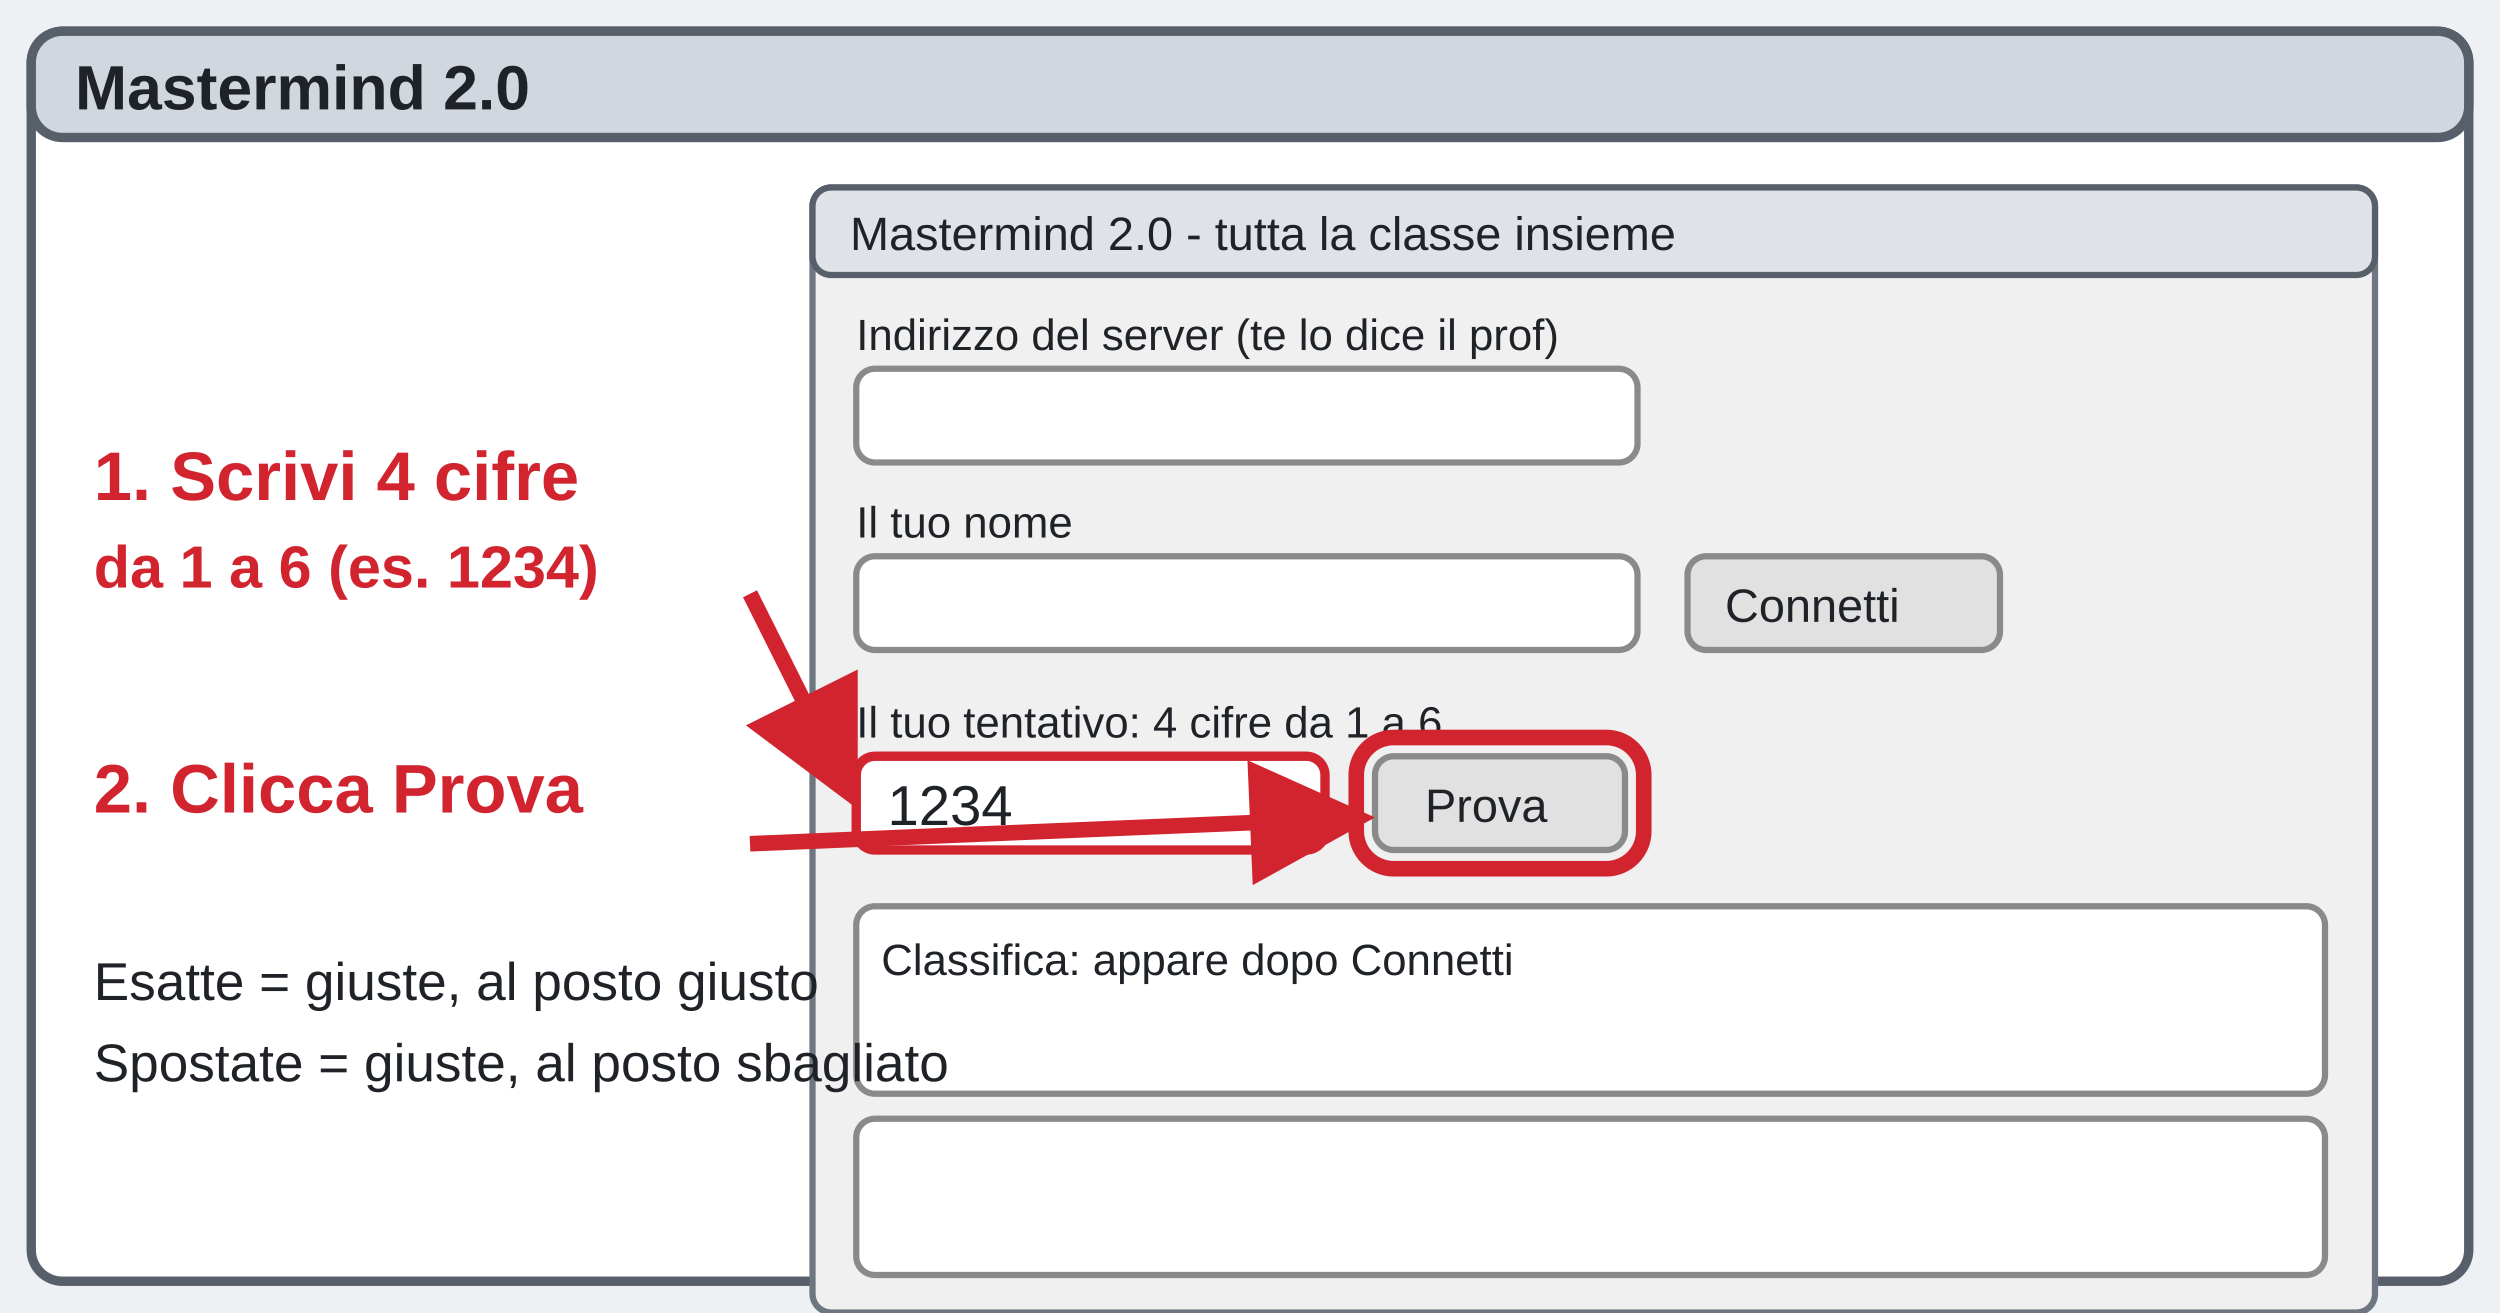
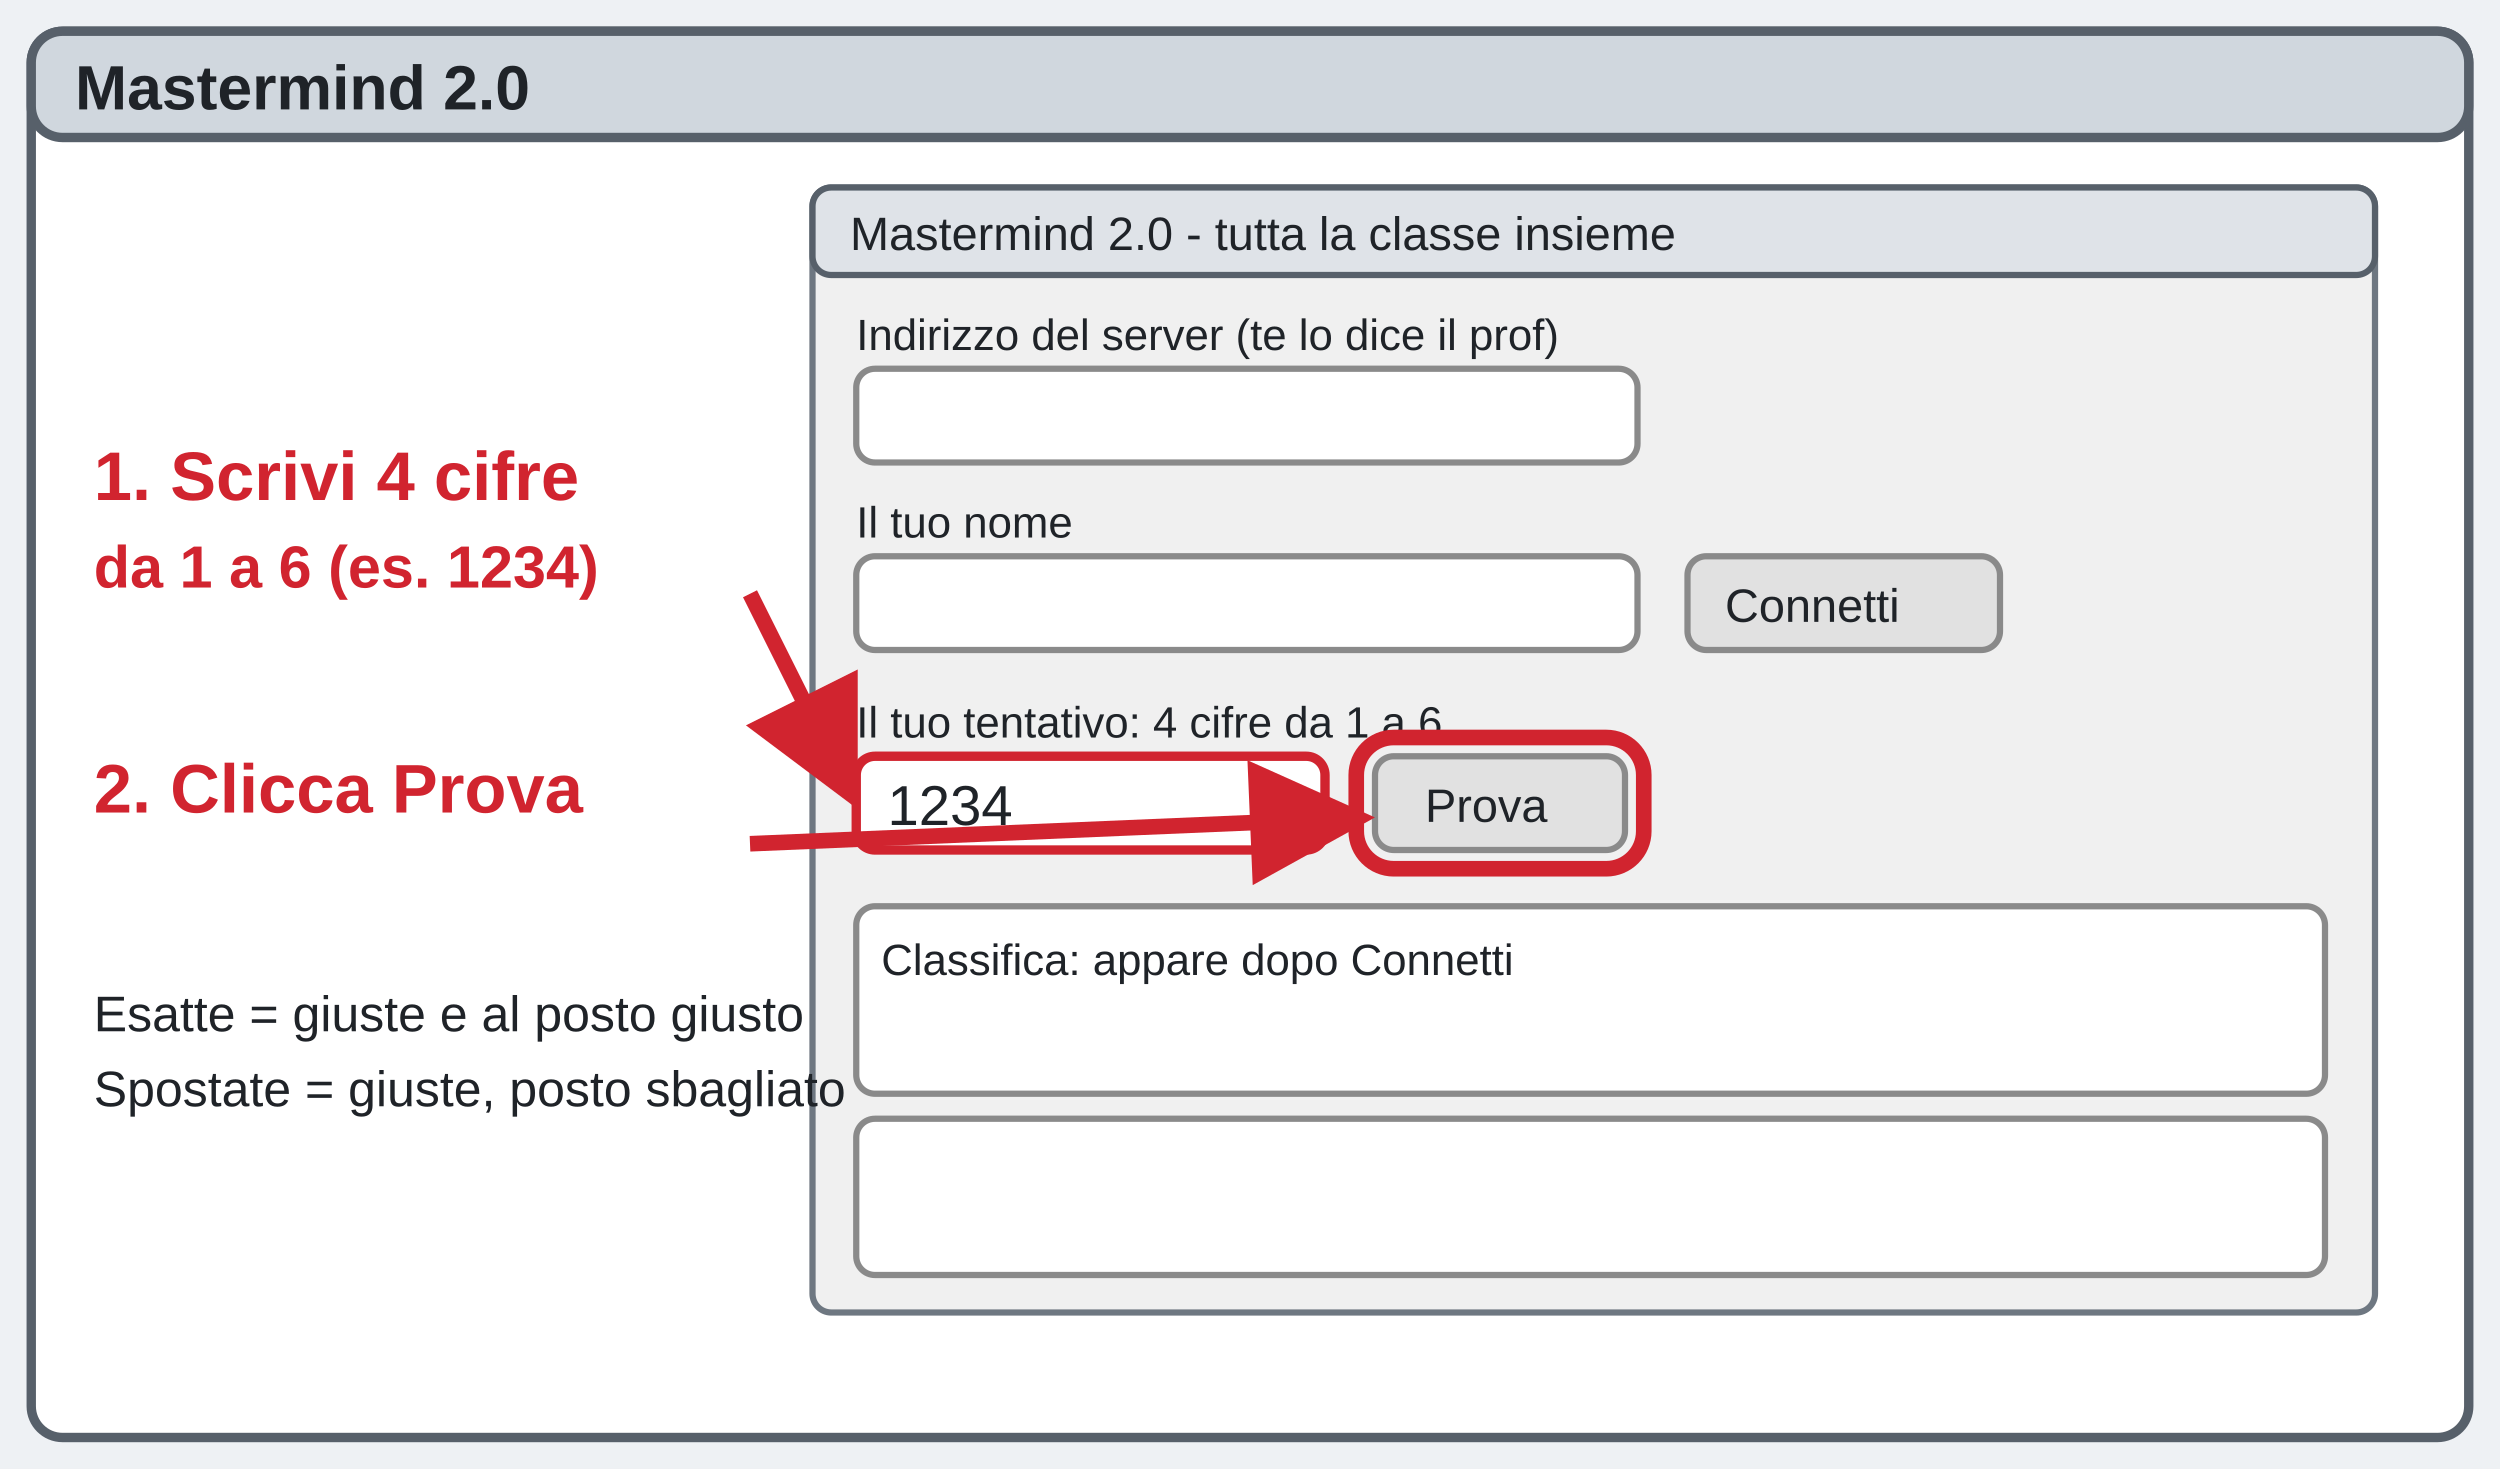
- <svg xmlns="http://www.w3.org/2000/svg" viewBox="0 0 800 420" role="img" aria-label="Mastermind 2.0">
+ <svg xmlns="http://www.w3.org/2000/svg" viewBox="0 0 800 470" role="img" aria-label="Mastermind 2.0">
  <defs>
    <marker id="ar" markerWidth="8" markerHeight="8" refX="6" refY="4" orient="auto">
      <path d="M0,0 L8,4 L0,8 z" fill="#d1242f" />
    </marker>
  </defs>
-   <rect width="800" height="420" fill="#eef1f4" />
-   <rect x="10" y="10" width="780" height="400" rx="10" fill="#fff" stroke="#57606a" stroke-width="3" />
+   <rect width="800" height="470" fill="#eef1f4" />
+   <rect x="10" y="10" width="780" height="450" rx="10" fill="#fff" stroke="#57606a" stroke-width="3" />
  <rect x="10" y="10" width="780" height="34" rx="10" fill="#d0d7de" stroke="#57606a" stroke-width="3" />
  <text x="24" y="35" font-size="20" fill="#1f2328" font-weight="bold" text-anchor="start" font-family="Arial,Helvetica,sans-serif">Mastermind 2.0</text>
  <rect x="260" y="60" width="500" height="360" rx="6" fill="#f0f0f0" stroke="#6e7781" stroke-width="2" />
  <rect x="260" y="60" width="500" height="28" rx="6" fill="#dfe3e8" stroke="#57606a" stroke-width="2" />
  <text x="272" y="80" font-size="15" fill="#1f2328" font-weight="normal" text-anchor="start" font-family="Arial,Helvetica,sans-serif">Mastermind 2.0 - tutta la classe insieme</text>
  <text x="274" y="112" font-size="14" fill="#1f2328" font-weight="normal" text-anchor="start" font-family="Arial,Helvetica,sans-serif">Indirizzo del server (te lo dice il prof)</text>
  <rect x="274" y="118" width="250" height="30" rx="6" fill="#fff" stroke="#8a8a8a" stroke-width="2" />
  <text x="282" y="140" font-size="16" fill="#1f2328" font-weight="normal" text-anchor="start" font-family="Arial,Helvetica,sans-serif" />
  <text x="274" y="172" font-size="14" fill="#1f2328" font-weight="normal" text-anchor="start" font-family="Arial,Helvetica,sans-serif">Il tuo nome</text>
  <rect x="274" y="178" width="250" height="30" rx="6" fill="#fff" stroke="#8a8a8a" stroke-width="2" />
  <rect x="540" y="178" width="100" height="30" rx="6" fill="#e1e1e1" stroke="#8a8a8a" stroke-width="2" />
  <text x="552" y="199" font-size="15" fill="#1f2328" font-weight="normal" text-anchor="start" font-family="Arial,Helvetica,sans-serif">Connetti</text>
  <text x="274" y="236" font-size="14" fill="#1f2328" font-weight="normal" text-anchor="start" font-family="Arial,Helvetica,sans-serif">Il tuo tentativo: 4 cifre da 1 a 6</text>
  <rect x="274" y="242" width="150" height="30" rx="6" fill="#fff" stroke="#8a8a8a" stroke-width="2" />
  <rect x="440" y="242" width="80" height="30" rx="6" fill="#e1e1e1" stroke="#8a8a8a" stroke-width="2" />
  <text x="456" y="263" font-size="15" fill="#1f2328" font-weight="normal" text-anchor="start" font-family="Arial,Helvetica,sans-serif">Prova</text>
  <rect x="274" y="290" width="470" height="60" rx="6" fill="#fff" stroke="#8a8a8a" stroke-width="2" />
  <text x="282" y="312" font-size="14" fill="#1f2328" font-weight="normal" text-anchor="start" font-family="Arial,Helvetica,sans-serif">Classifica: appare dopo Connetti</text>
  <rect x="274" y="358" width="470" height="50" rx="6" fill="#fff" stroke="#8a8a8a" stroke-width="2" />
  <rect x="274" y="242" width="150" height="30" rx="6" fill="#fff" stroke="#d1242f" stroke-width="3" />
  <text x="284" y="264" font-size="18" fill="#1f2328" font-weight="normal" text-anchor="start" font-family="Arial,Helvetica,sans-serif">1234</text>
  <rect x="434" y="236" width="92" height="42" rx="12" fill="none" stroke="#d1242f" stroke-width="5" />
  <text x="30" y="160" font-size="22" fill="#d1242f" font-weight="bold" text-anchor="start" font-family="Arial,Helvetica,sans-serif">1. Scrivi 4 cifre</text>
  <text x="30" y="188" font-size="19" fill="#d1242f" font-weight="bold" text-anchor="start" font-family="Arial,Helvetica,sans-serif">da 1 a 6 (es. 1234)</text>
  <line x1="240" y1="190" x2="270" y2="250" stroke="#d1242f" stroke-width="5" marker-end="url(#ar)" />
  <text x="30" y="260" font-size="22" fill="#d1242f" font-weight="bold" text-anchor="start" font-family="Arial,Helvetica,sans-serif">2. Clicca Prova</text>
  <line x1="240" y1="270" x2="430" y2="262" stroke="#d1242f" stroke-width="5" marker-end="url(#ar)" />
-   <text x="30" y="320" font-size="17" fill="#1f2328" font-weight="normal" text-anchor="start" font-family="Arial,Helvetica,sans-serif">Esatte = giuste, al posto giusto</text>
-   <text x="30" y="346" font-size="17" fill="#1f2328" font-weight="normal" text-anchor="start" font-family="Arial,Helvetica,sans-serif">Spostate = giuste, al posto sbagliato</text>
+   <text x="30" y="330" font-size="16" fill="#1f2328" font-weight="normal" text-anchor="start" font-family="Arial,Helvetica,sans-serif">Esatte = giuste e al posto giusto</text>
+   <text x="30" y="354" font-size="16" fill="#1f2328" font-weight="normal" text-anchor="start" font-family="Arial,Helvetica,sans-serif">Spostate = giuste, posto sbagliato</text>
</svg>
